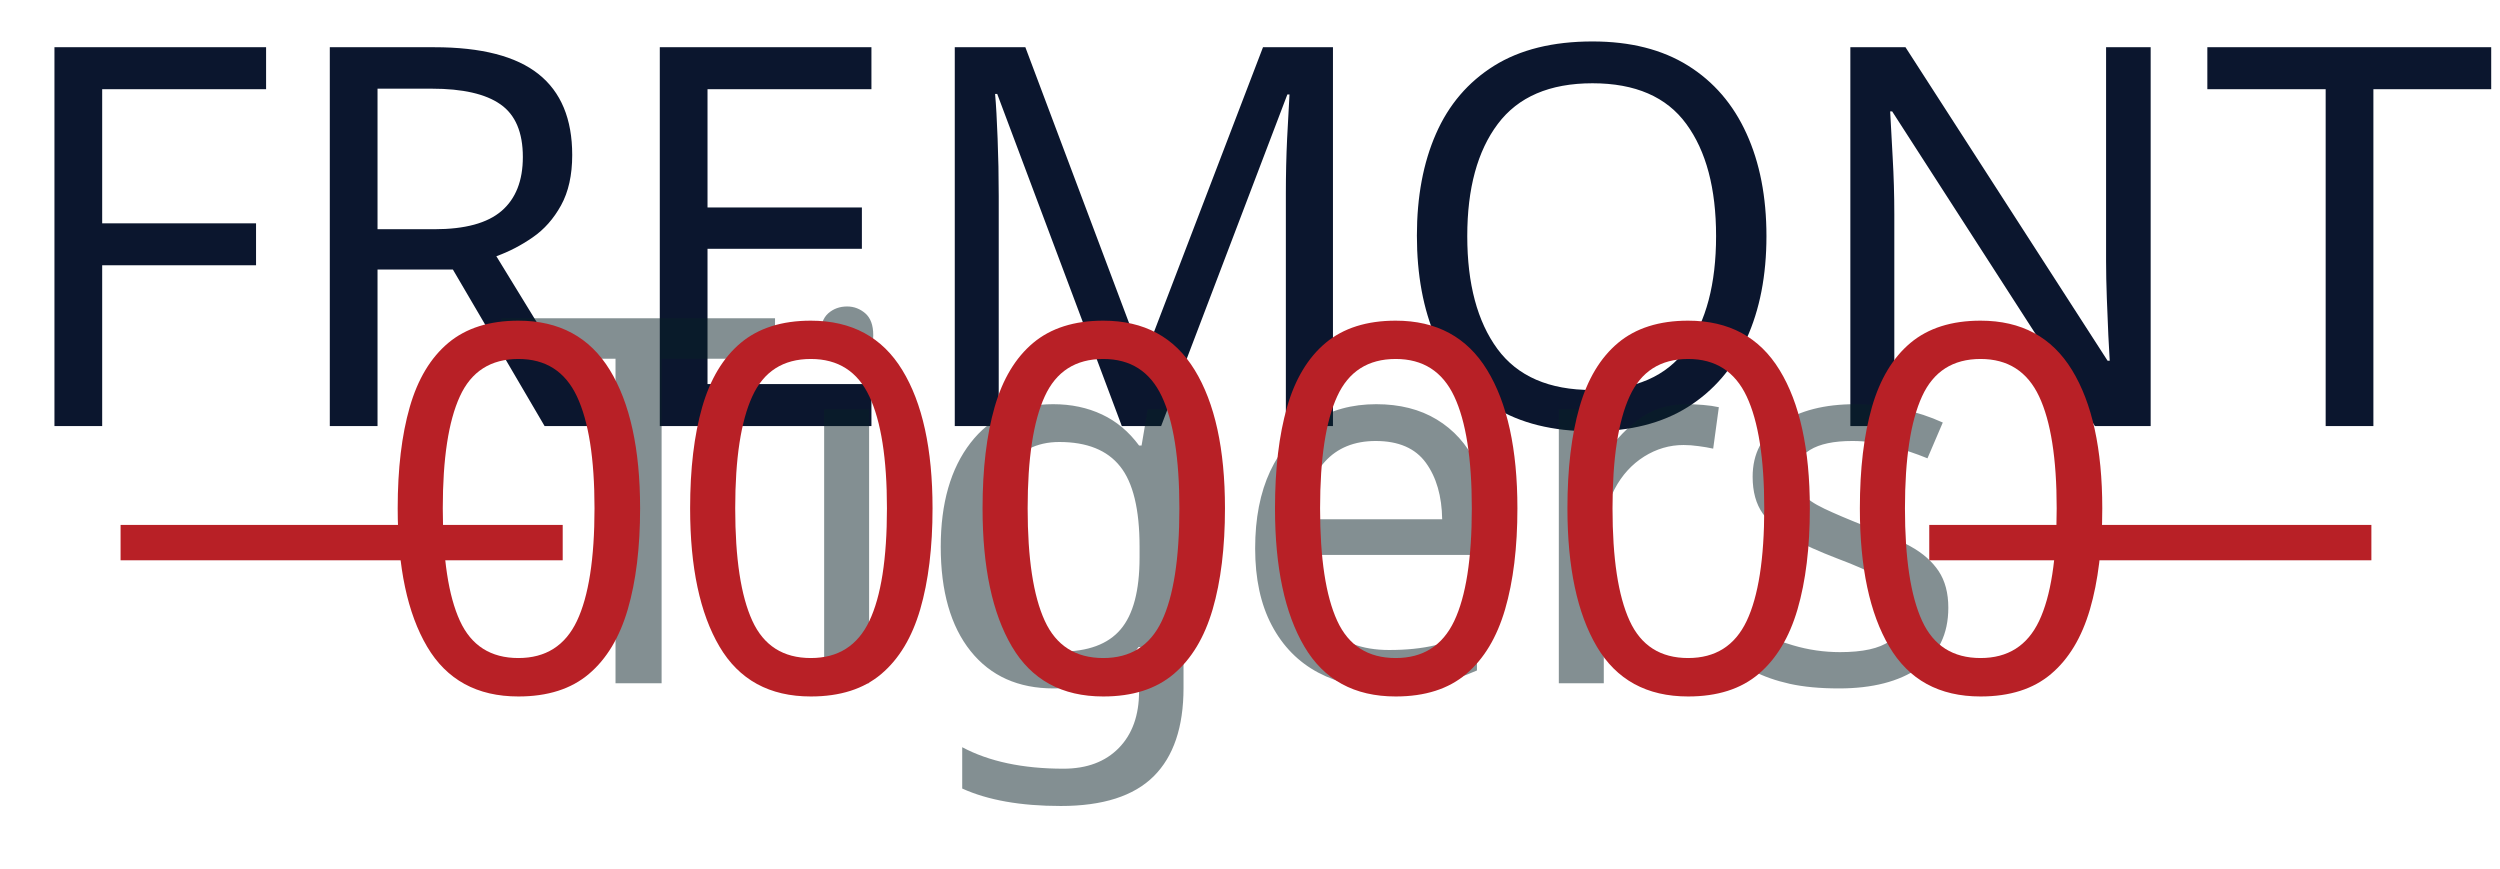
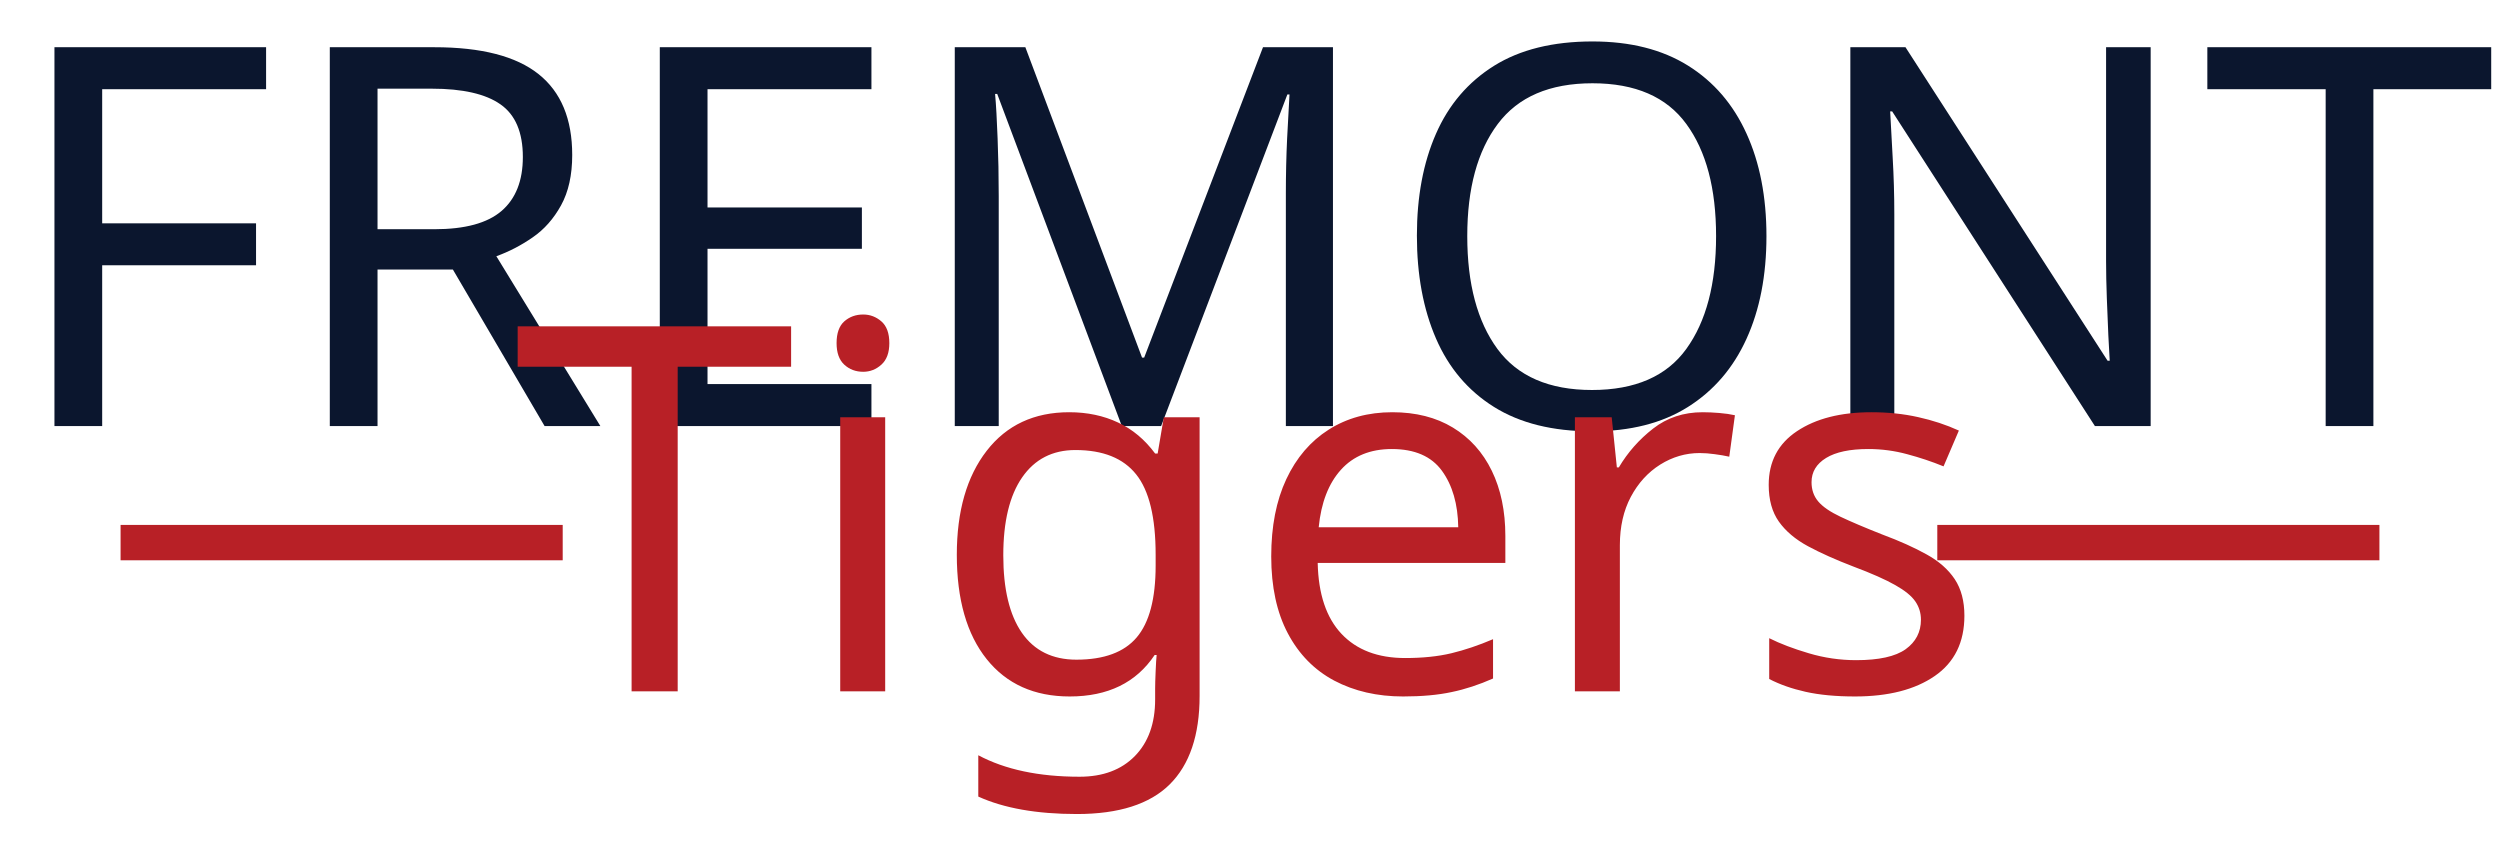
- <svg xmlns="http://www.w3.org/2000/svg" version="1.1" id="layout" data-colorable="special_text" viewBox="0 0 311 108" preserveAspectRatio="xMidYMid meet">
+ <svg xmlns="http://www.w3.org/2000/svg" version="1.1" id="layout" data-colorable="special_text" viewBox="0 0 311 107" preserveAspectRatio="xMidYMid meet">
  <defs>
    <style type="text/css">
			
				#layout svg {
					overflow: visible;
				}
				@font-face {
						font-family: 'pro_block';
						src:
						    url('http://richardsonsports.com/customizer/fonts/pro_block.ttf') format('truetype'),
						    url('http://richardsonsports.com/customizer/fonts/pro_block.woff2') format('woff2'),
						    url('http://richardsonsports.com/customizer/fonts/pro_block.woff') format('woff2');
						font-weight: regular;
					}
				@font-face {
						font-family: 'uni_script';
						src:
						    url('http://richardsonsports.com/customizer/fonts/scrpjet2.ttf') format('truetype'),
						    url('http://richardsonsports.com/customizer/fonts/scrpjet2.woff2') format('woff2'),
						    url('http://richardsonsports.com/customizer/fonts/scrpjet2.woff') format('woff');
						font-weight: regular;
					}
				
		</style>
  </defs>
  <svg id="main_text-wrapper" class="draggable" preserveAspectRatio="xMidYMin meet" y="53" height="67">
    <text id="main_text" data-name="main_text" data-text-max="6" class="main_text text drag-target scalable" x="50%" y="0" text-anchor="middle" fill="#0B162E" font-family="pro_block" font-size="66px" letter-spacing="0">FREMONT</text>
  </svg>
-   <svg id="bottom_text-wrapper" class="draggable" preserveAspectRatio="xMidYMin meet" x="75.5" y="33" height="73" width="160">
-     <text id="bottom_text" data-name="bottom_text" data-text-max="7" class="bottom_text text drag-target scalable" x="78" y="52" text-anchor="middle" fill="#082026" opacity="0.5" font-family="uni_script" font-size="63.6px" letter-spacing="0">Tigers</text>
-   </svg>
  <svg id="bottom_text-wrapper" class="draggable" preserveAspectRatio="xMidYMin meet" y="86" height="73">
-     <text id="bottom_text" data-name="bottom_text" data-text-max="7" class="bottom_text text drag-target scalable" x="50%" y="0" text-anchor="middle" fill="#B82026" font-family="uni_script" font-size="63.6px" letter-spacing="0">000000</text>
+     <text id="bottom_text" data-name="bottom_text" data-text-max="7" class="bottom_text text drag-target scalable" x="50%" y="0" text-anchor="middle" fill="#B82026" font-family="uni_script" font-size="63.6px" letter-spacing="0">Tigers</text>
  </svg>
  <svg id="graphic-1" class="draggable" x="15" y="60" viewBox="0 0 100 8" xml:space="preserve" data-colorable="mascot" version="1.1" width="55" height="15">
    <path id="color-1" class="color-1" fill-rule="evenodd" clip-rule="evenodd" fill="#B82026" d="M0,0v8H100v-8z" />
  </svg>
-   <svg id="graphic-2" class="draggable" x="240" y="60" viewBox="0 0 100 8" xml:space="preserve" data-colorable="mascot" version="1.1" width="55" height="15">
+   <svg id="graphic-2" class="draggable" x="241" y="60" viewBox="0 0 100 8" xml:space="preserve" data-colorable="mascot" version="1.1" width="55" height="15">
    <path id="color-2" class="color-2" fill-rule="evenodd" clip-rule="evenodd" fill="#B82026" d="M0,0v8H100v-8z" />
  </svg>
</svg>
